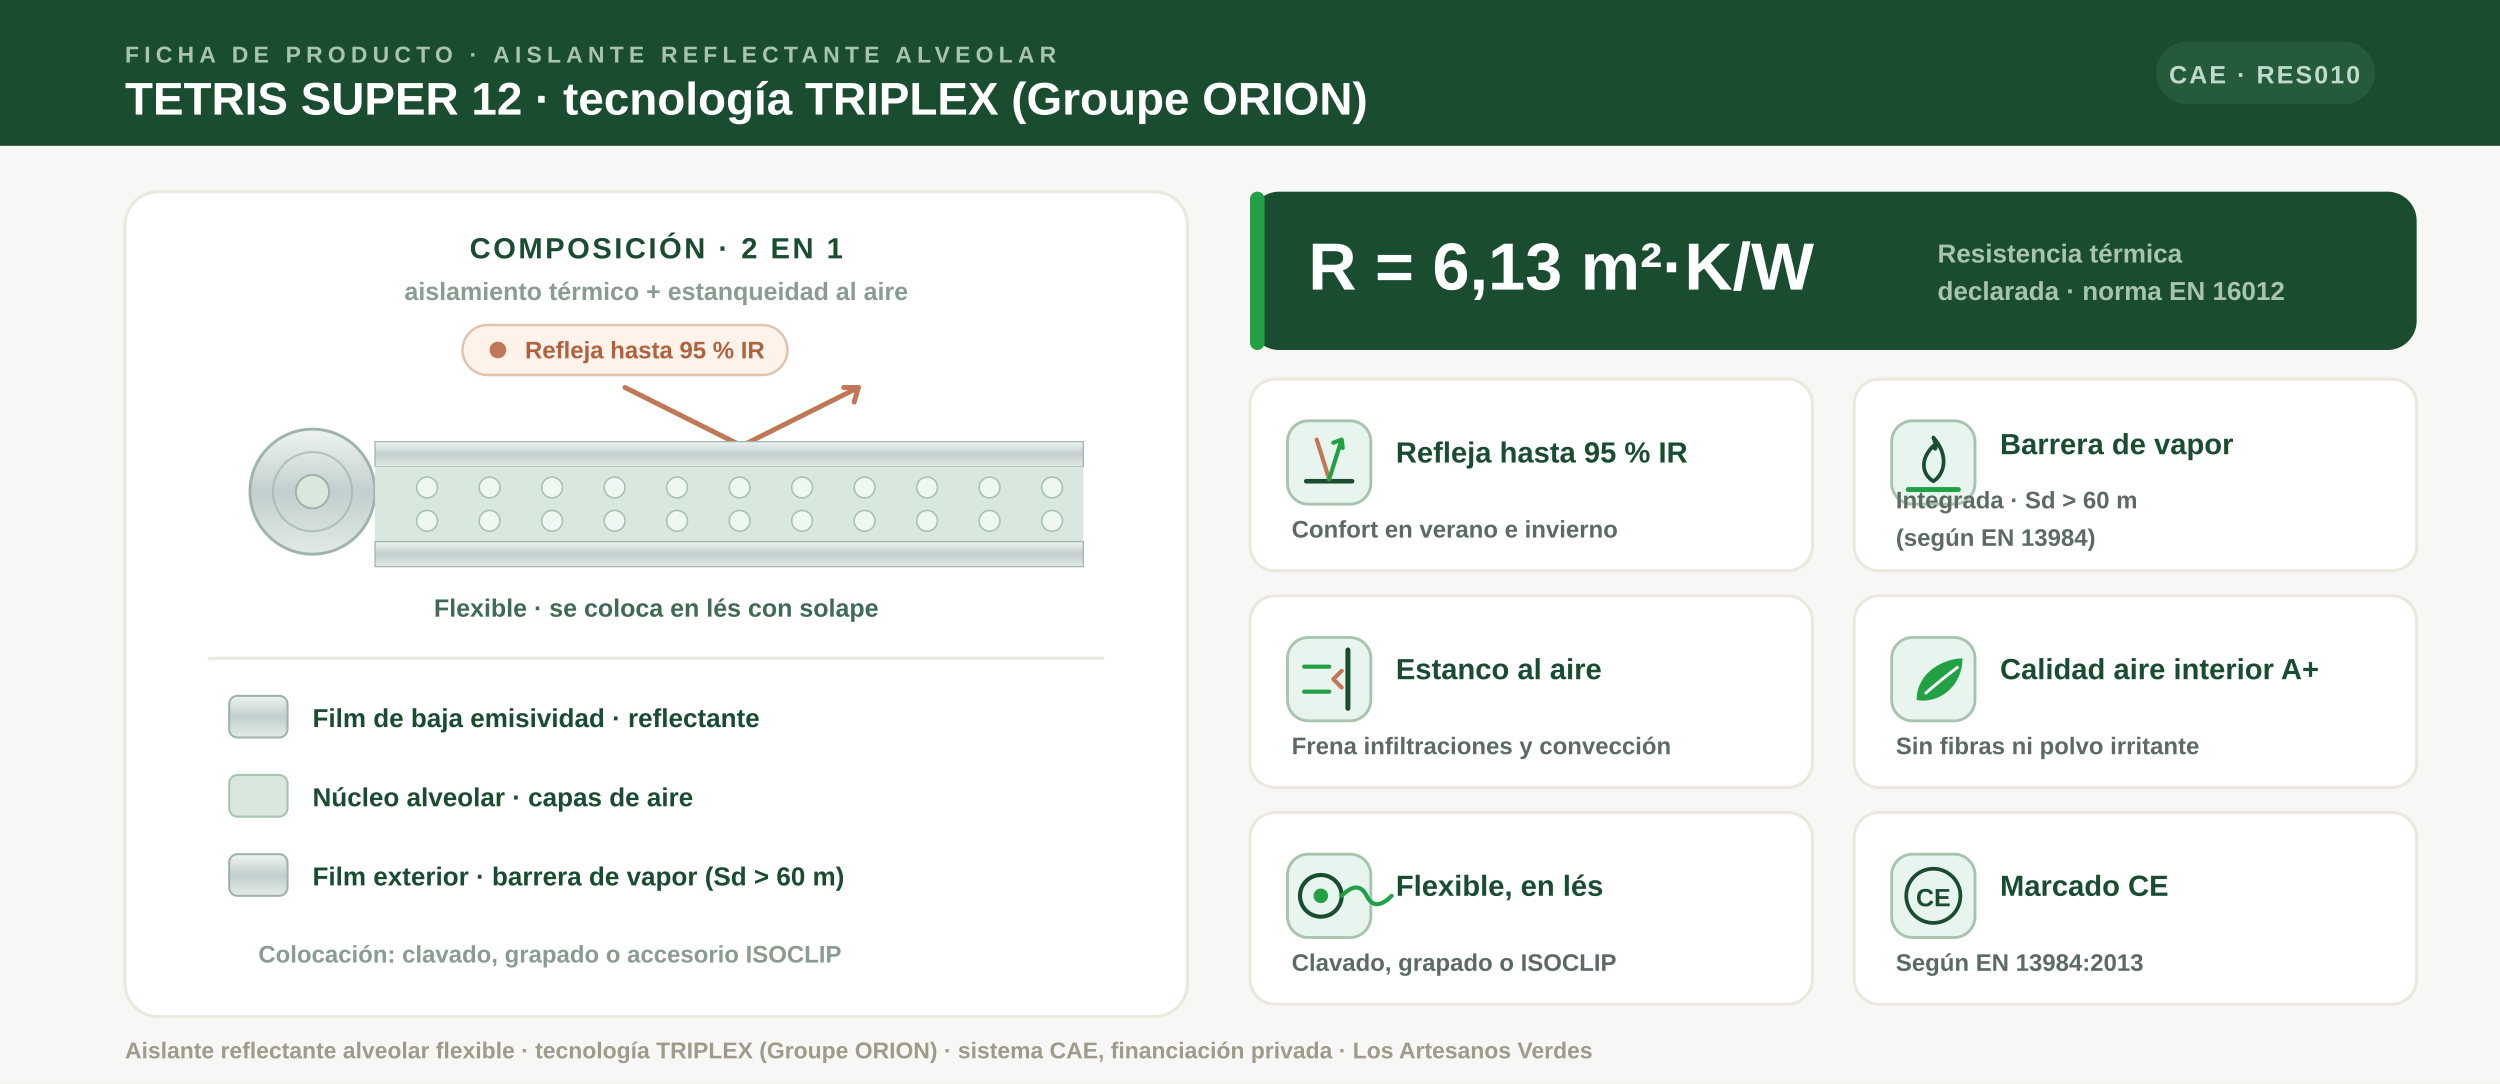
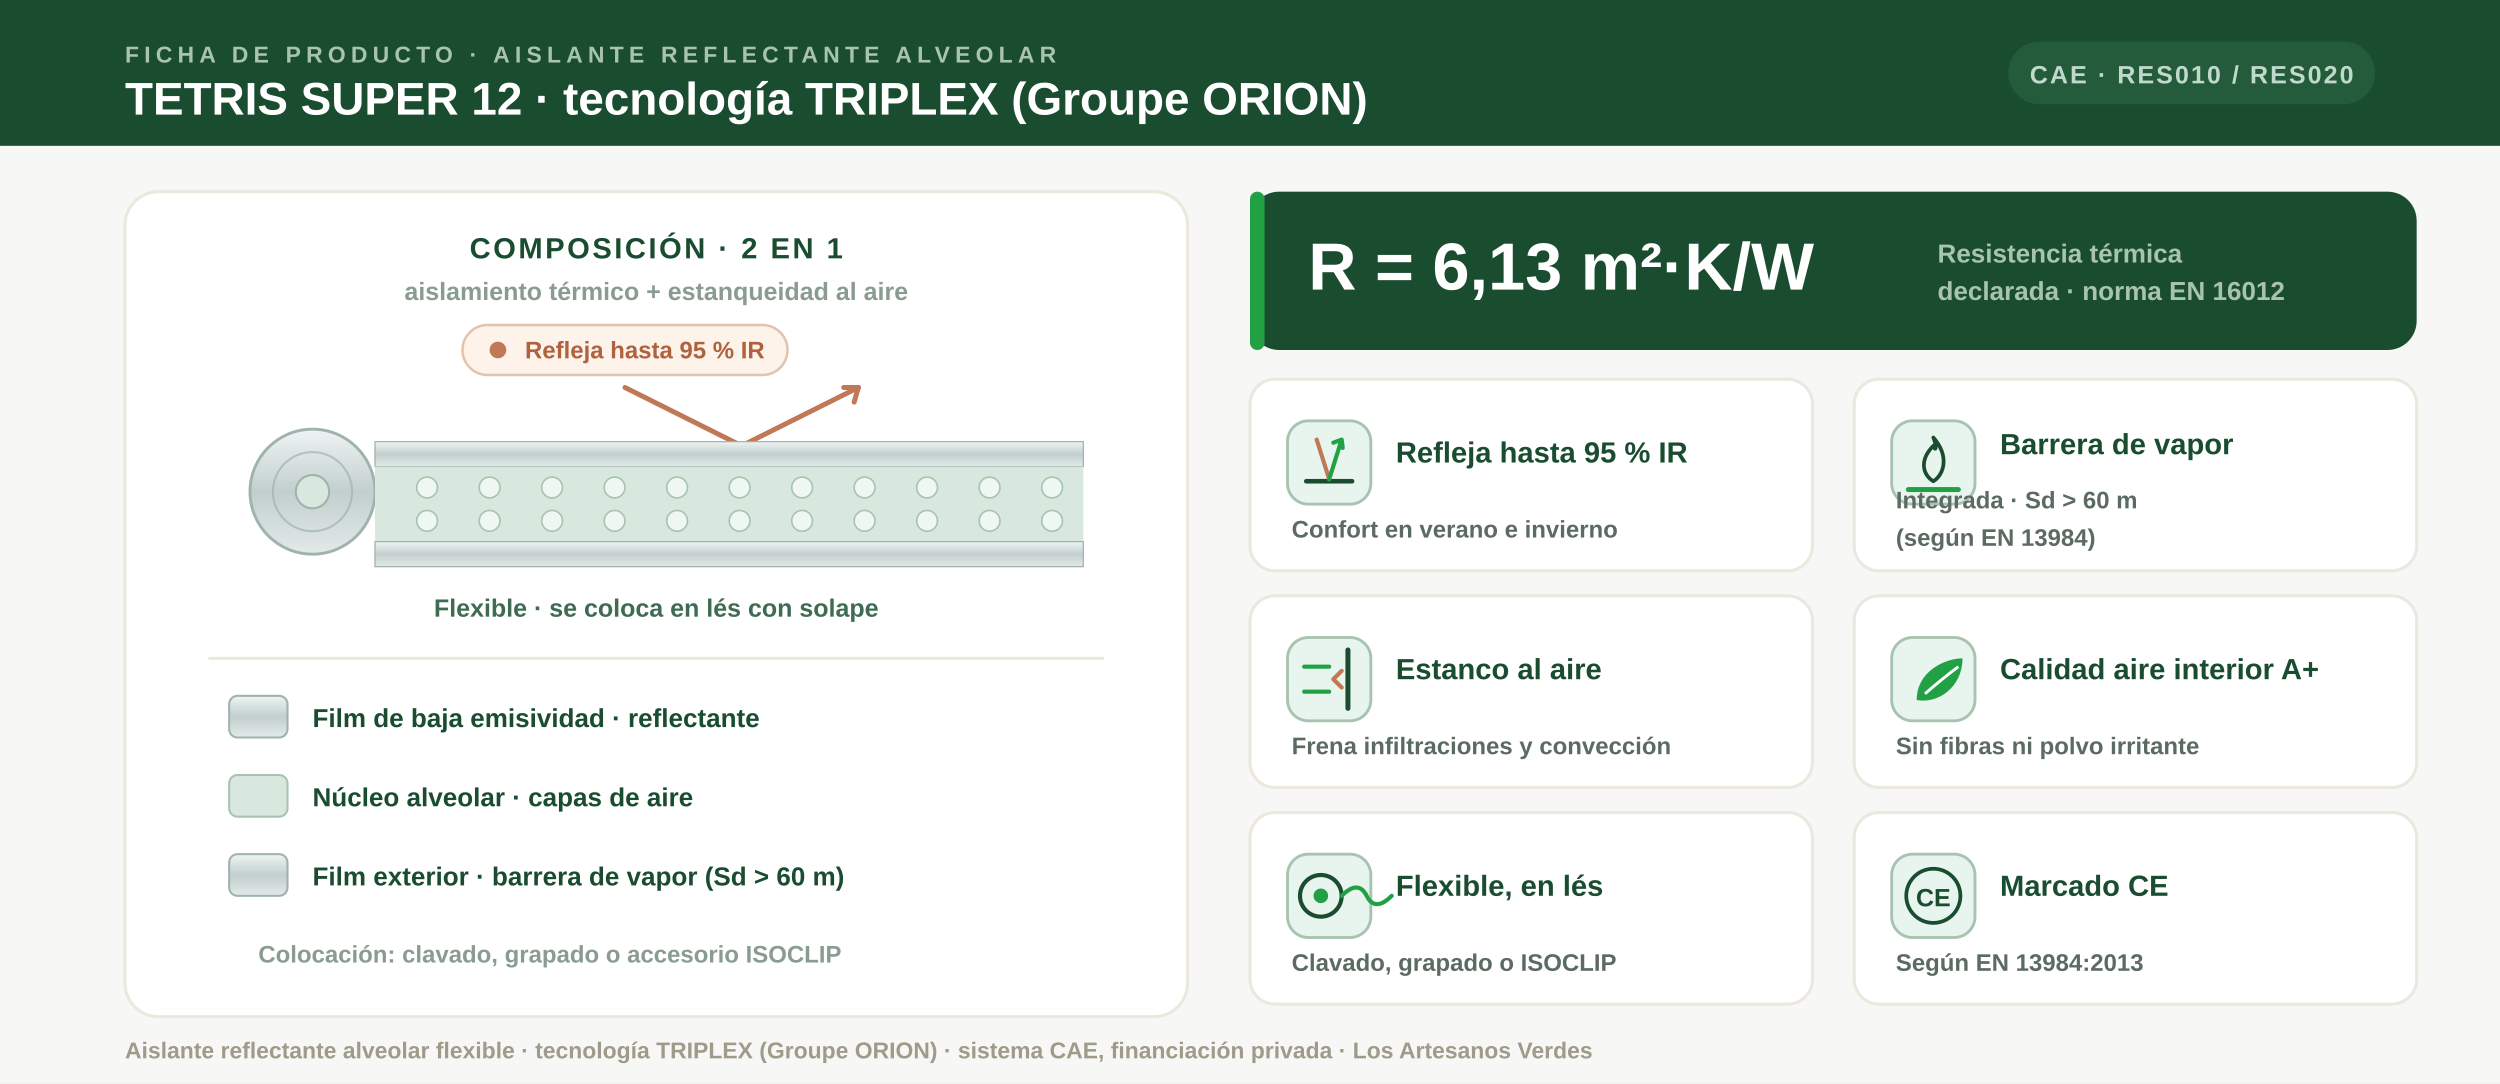
<svg xmlns="http://www.w3.org/2000/svg" viewBox="0 0 1200 520" width="100%" preserveAspectRatio="xMidYMid meet" role="img" aria-labelledby="cf-title cf-desc" font-family="'Source Sans 3', -apple-system, 'Segoe UI', Arial, sans-serif">
  <defs>
    <linearGradient id="cf-foil" x1="0" y1="0" x2="0" y2="1">
      <stop offset="0" stop-color="#eef4f3" />
      <stop offset="0.5" stop-color="#c2cfce" />
      <stop offset="1" stop-color="#e2eae8" />
    </linearGradient>
  </defs>
  <rect width="1200" height="520" fill="#f7f7f5" />
  <rect x="0" y="0" width="1200" height="70" fill="#1a4d30" />
  <text x="60" y="30" fill="#a8c4b0" font-size="11" font-weight="700" letter-spacing="2.5">FICHA DE PRODUCTO · AISLANTE REFLECTANTE ALVEOLAR</text>
  <text x="60" y="55" fill="#ffffff" font-size="22" font-weight="700">TETRIS SUPER 12 · tecnología TRIPLEX (Groupe ORION)</text>
-   <g transform="translate(1035, 20)">
-     <rect x="0" y="0" width="105" height="30" rx="15" fill="#245c3b" />
-     <text x="52" y="20" fill="#c1d9cc" font-size="12" font-weight="700" text-anchor="middle" letter-spacing="1">CAE · RES010</text>
+   <g transform="translate(964, 20)">
+     <rect x="0" y="0" width="176" height="30" rx="15" fill="#245c3b" />
+     <text x="88" y="20" fill="#c1d9cc" font-size="12" font-weight="700" text-anchor="middle" letter-spacing="1">CAE · RES010 / RES020</text>
  </g>
  <rect x="60" y="92" width="510" height="396" rx="16" fill="#ffffff" stroke="#ece8dd" stroke-width="1.5" />
  <text x="315" y="124" fill="#1a4d30" font-size="14" font-weight="800" text-anchor="middle" letter-spacing="1.2">COMPOSICIÓN · 2 EN 1</text>
  <text x="315" y="144" fill="#8a9c90" font-size="12" font-weight="600" text-anchor="middle">aislamiento térmico + estanqueidad al aire</text>
  <g transform="translate(222,156)">
    <rect x="0" y="0" width="156" height="24" rx="12" fill="#fdf3ea" stroke="#e2c3ad" stroke-width="1.2" />
    <circle cx="17" cy="12" r="4" fill="#c07856" />
    <text x="30" y="16" fill="#b0623f" font-size="11.5" font-weight="800">Refleja hasta 95 % IR</text>
  </g>
  <g fill="none" stroke="#c07856" stroke-width="2.4" stroke-linecap="round" stroke-linejoin="round">
    <path d="M 300 186 L 356 214" />
    <path d="M 356 214 L 412 186" />
    <path d="M 405 186 L 412 186 L 410 193" />
  </g>
  <g transform="translate(150,236)">
    <circle cx="0" cy="0" r="30" fill="url(#cf-foil)" stroke="#9fb3ac" stroke-width="1.4" />
    <circle cx="0" cy="0" r="19" fill="none" stroke="#9fb3ac" stroke-width="1" opacity="0.7" />
    <circle cx="0" cy="0" r="8" fill="#d8e8de" stroke="#9fb3ac" stroke-width="1" />
  </g>
  <rect x="180" y="212" width="340" height="12" fill="url(#cf-foil)" stroke="#9fb3ac" stroke-width="0.6" />
  <rect x="180" y="224" width="340" height="36" fill="#d8e8de" />
  <g fill="#eef7f1" stroke="#a8c4b0" stroke-width="0.8">
    <circle cx="205" cy="234" r="5" />
    <circle cx="235" cy="234" r="5" />
    <circle cx="265" cy="234" r="5" />
    <circle cx="295" cy="234" r="5" />
    <circle cx="325" cy="234" r="5" />
    <circle cx="355" cy="234" r="5" />
    <circle cx="385" cy="234" r="5" />
    <circle cx="415" cy="234" r="5" />
    <circle cx="445" cy="234" r="5" />
    <circle cx="475" cy="234" r="5" />
    <circle cx="505" cy="234" r="5" />
    <circle cx="205" cy="250" r="5" />
    <circle cx="235" cy="250" r="5" />
    <circle cx="265" cy="250" r="5" />
    <circle cx="295" cy="250" r="5" />
    <circle cx="325" cy="250" r="5" />
    <circle cx="355" cy="250" r="5" />
    <circle cx="385" cy="250" r="5" />
    <circle cx="415" cy="250" r="5" />
    <circle cx="445" cy="250" r="5" />
    <circle cx="475" cy="250" r="5" />
    <circle cx="505" cy="250" r="5" />
  </g>
  <rect x="180" y="260" width="340" height="12" fill="url(#cf-foil)" stroke="#9fb3ac" stroke-width="0.6" />
  <text x="315" y="296" fill="#3f6b53" font-size="12" font-weight="700" text-anchor="middle">Flexible · se coloca en lés con solape</text>
  <line x1="100" y1="316" x2="530" y2="316" stroke="#ece8dd" stroke-width="1.4" />
  <g transform="translate(110,334)">
    <rect x="0" y="0" width="28" height="20" rx="4" fill="url(#cf-foil)" stroke="#9fb3ac" stroke-width="1" />
    <text x="40" y="15" fill="#1a4d30" font-size="12.5" font-weight="700">Film de baja emisividad · reflectante</text>
  </g>
  <g transform="translate(110,372)">
    <rect x="0" y="0" width="28" height="20" rx="4" fill="#d8e8de" stroke="#a8c4b0" stroke-width="1" />
    <text x="40" y="15" fill="#1a4d30" font-size="12.5" font-weight="700">Núcleo alveolar · capas de aire</text>
  </g>
  <g transform="translate(110,410)">
    <rect x="0" y="0" width="28" height="20" rx="4" fill="url(#cf-foil)" stroke="#9fb3ac" stroke-width="1" />
    <text x="40" y="15" fill="#1a4d30" font-size="12.5" font-weight="700">Film exterior · barrera de vapor (Sd &gt; 60 m)</text>
  </g>
  <text x="124" y="462" fill="#8a9c90" font-size="11.5" font-weight="600">Colocación: clavado, grapado o accesorio ISOCLIP</text>
  <g transform="translate(600,92)">
    <rect x="0" y="0" width="560" height="76" rx="14" fill="#1a4d30" />
    <rect x="0" y="0" width="7" height="76" rx="3.5" fill="#22a044" />
    <text x="28" y="47" fill="#ffffff" font-size="32" font-weight="800">R = 6,13 m²·K/W</text>
    <text x="330" y="34" fill="#a8c4b0" font-size="12.5" font-weight="700">Resistencia térmica</text>
    <text x="330" y="52" fill="#a8c4b0" font-size="12.5" font-weight="700">declarada · norma EN 16012</text>
  </g>
  <g transform="translate(600,182)">
    <rect x="0" y="0" width="270" height="92" rx="12" fill="#ffffff" stroke="#ece8dd" stroke-width="1.5" />
    <rect x="18" y="20" width="40" height="40" rx="10" fill="#e8f5ee" stroke="#a8c4b0" stroke-width="1.4" />
    <line x1="27" y1="49" x2="49" y2="49" stroke="#1a4d30" stroke-width="2.2" stroke-linecap="round" />
    <path d="M32,29 L38,48" fill="none" stroke="#c07856" stroke-width="2" stroke-linecap="round" />
    <path d="M38,48 L44,29 M44,29 l-4,1.5 M44,29 l0.5,4" fill="none" stroke="#22a044" stroke-width="2" stroke-linecap="round" stroke-linejoin="round" />
    <text x="70" y="40" fill="#1a4d30" font-size="14" font-weight="800">Refleja hasta 95 % IR</text>
    <text x="20" y="76" fill="#5c6b62" font-size="11.5" font-weight="600">Confort en verano e invierno</text>
  </g>
  <g transform="translate(890,182)">
    <rect x="0" y="0" width="270" height="92" rx="12" fill="#ffffff" stroke="#ece8dd" stroke-width="1.5" />
    <rect x="18" y="20" width="40" height="40" rx="10" fill="#e8f5ee" stroke="#a8c4b0" stroke-width="1.4" />
    <path d="M38,28 C46,37 43,46 38,49 C33,46 31,39 38,32 C39,35 40,33 38,28 Z" fill="none" stroke="#1a4d30" stroke-width="1.8" stroke-linejoin="round" />
    <line x1="26" y1="53" x2="50" y2="53" stroke="#22a044" stroke-width="2.4" stroke-linecap="round" />
    <text x="70" y="36" fill="#1a4d30" font-size="14" font-weight="800">Barrera de vapor</text>
    <text x="20" y="62" fill="#5c6b62" font-size="11.5" font-weight="600">Integrada · Sd &gt; 60 m</text>
    <text x="20" y="80" fill="#5c6b62" font-size="11.5" font-weight="600">(según EN 13984)</text>
  </g>
  <g transform="translate(600,286)">
    <rect x="0" y="0" width="270" height="92" rx="12" fill="#ffffff" stroke="#ece8dd" stroke-width="1.5" />
    <rect x="18" y="20" width="40" height="40" rx="10" fill="#e8f5ee" stroke="#a8c4b0" stroke-width="1.4" />
    <line x1="47" y1="26" x2="47" y2="54" stroke="#1a4d30" stroke-width="2.4" stroke-linecap="round" />
    <g fill="none" stroke="#22a044" stroke-width="2" stroke-linecap="round">
      <path d="M26,34 l12,0" />
      <path d="M26,46 l12,0" />
    </g>
    <path d="M40,40 l4,-4 M40,40 l4,4" fill="none" stroke="#c07856" stroke-width="2" stroke-linecap="round" stroke-linejoin="round" />
    <text x="70" y="40" fill="#1a4d30" font-size="14" font-weight="800">Estanco al aire</text>
    <text x="20" y="76" fill="#5c6b62" font-size="11.5" font-weight="600">Frena infiltraciones y convección</text>
  </g>
  <g transform="translate(890,286)">
    <rect x="0" y="0" width="270" height="92" rx="12" fill="#ffffff" stroke="#ece8dd" stroke-width="1.5" />
    <rect x="18" y="20" width="40" height="40" rx="10" fill="#e8f5ee" stroke="#a8c4b0" stroke-width="1.4" />
    <path d="M30,50 C30,36 44,30 52,30 C52,44 40,52 30,50 Z" fill="#22a044" />
    <path d="M34,47 Q42,40 50,34" stroke="#ffffff" stroke-width="1.4" fill="none" />
    <text x="70" y="40" fill="#1a4d30" font-size="14" font-weight="800">Calidad aire interior A+</text>
    <text x="20" y="76" fill="#5c6b62" font-size="11.5" font-weight="600">Sin fibras ni polvo irritante</text>
  </g>
  <g transform="translate(600,390)">
    <rect x="0" y="0" width="270" height="92" rx="12" fill="#ffffff" stroke="#ece8dd" stroke-width="1.5" />
    <rect x="18" y="20" width="40" height="40" rx="10" fill="#e8f5ee" stroke="#a8c4b0" stroke-width="1.4" />
    <circle cx="34" cy="40" r="10" fill="none" stroke="#1a4d30" stroke-width="2" />
    <circle cx="34" cy="40" r="3.5" fill="#22a044" />
    <path d="M44,40 q8,-8 12,0 t12,0" fill="none" stroke="#22a044" stroke-width="2" stroke-linecap="round" />
    <text x="70" y="40" fill="#1a4d30" font-size="14" font-weight="800">Flexible, en lés</text>
    <text x="20" y="76" fill="#5c6b62" font-size="11.5" font-weight="600">Clavado, grapado o ISOCLIP</text>
  </g>
  <g transform="translate(890,390)">
    <rect x="0" y="0" width="270" height="92" rx="12" fill="#ffffff" stroke="#ece8dd" stroke-width="1.5" />
    <rect x="18" y="20" width="40" height="40" rx="10" fill="#e8f5ee" stroke="#a8c4b0" stroke-width="1.4" />
    <circle cx="38" cy="40" r="13" fill="none" stroke="#1a4d30" stroke-width="1.8" />
    <text x="38" y="45" fill="#1a4d30" font-size="12" font-weight="800" text-anchor="middle">CE</text>
    <text x="70" y="40" fill="#1a4d30" font-size="14" font-weight="800">Marcado CE</text>
    <text x="20" y="76" fill="#5c6b62" font-size="11.5" font-weight="600">Según EN 13984:2013</text>
  </g>
  <text x="60" y="508" fill="#a09a8a" font-size="11" font-weight="600">Aislante reflectante alveolar flexible · tecnología TRIPLEX (Groupe ORION) · sistema CAE, financiación privada · Los Artesanos Verdes</text>
</svg>
